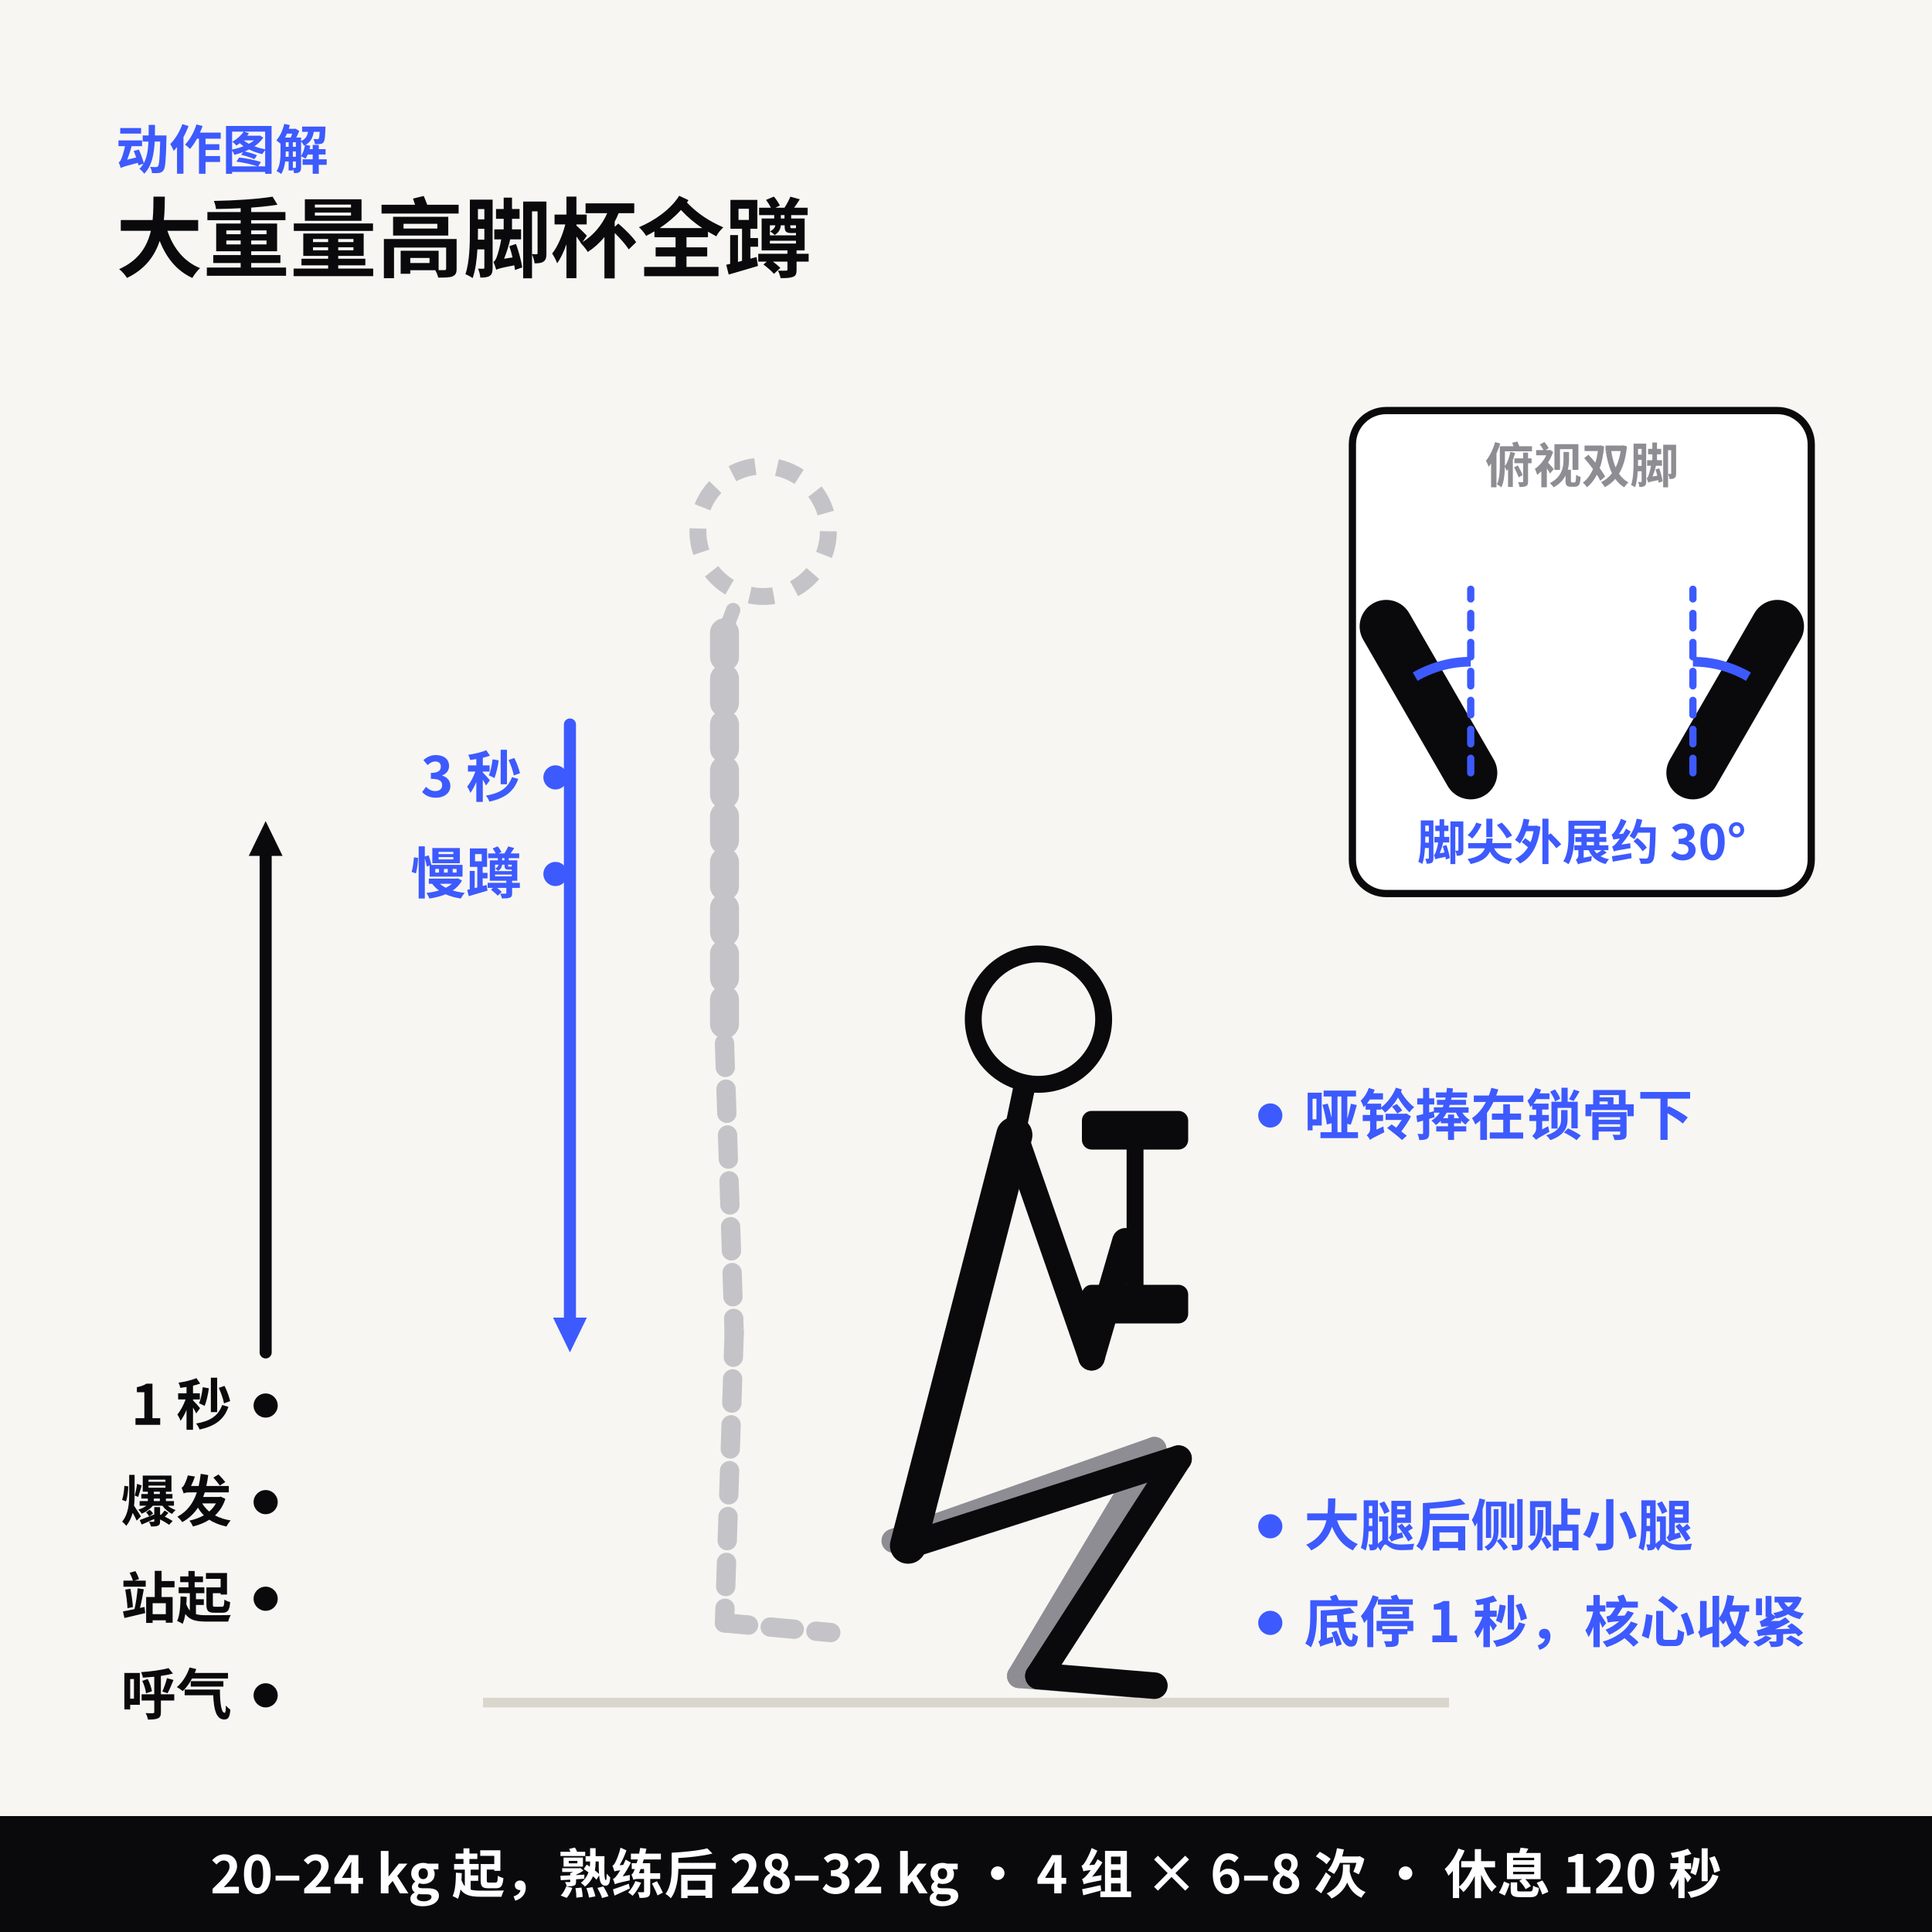
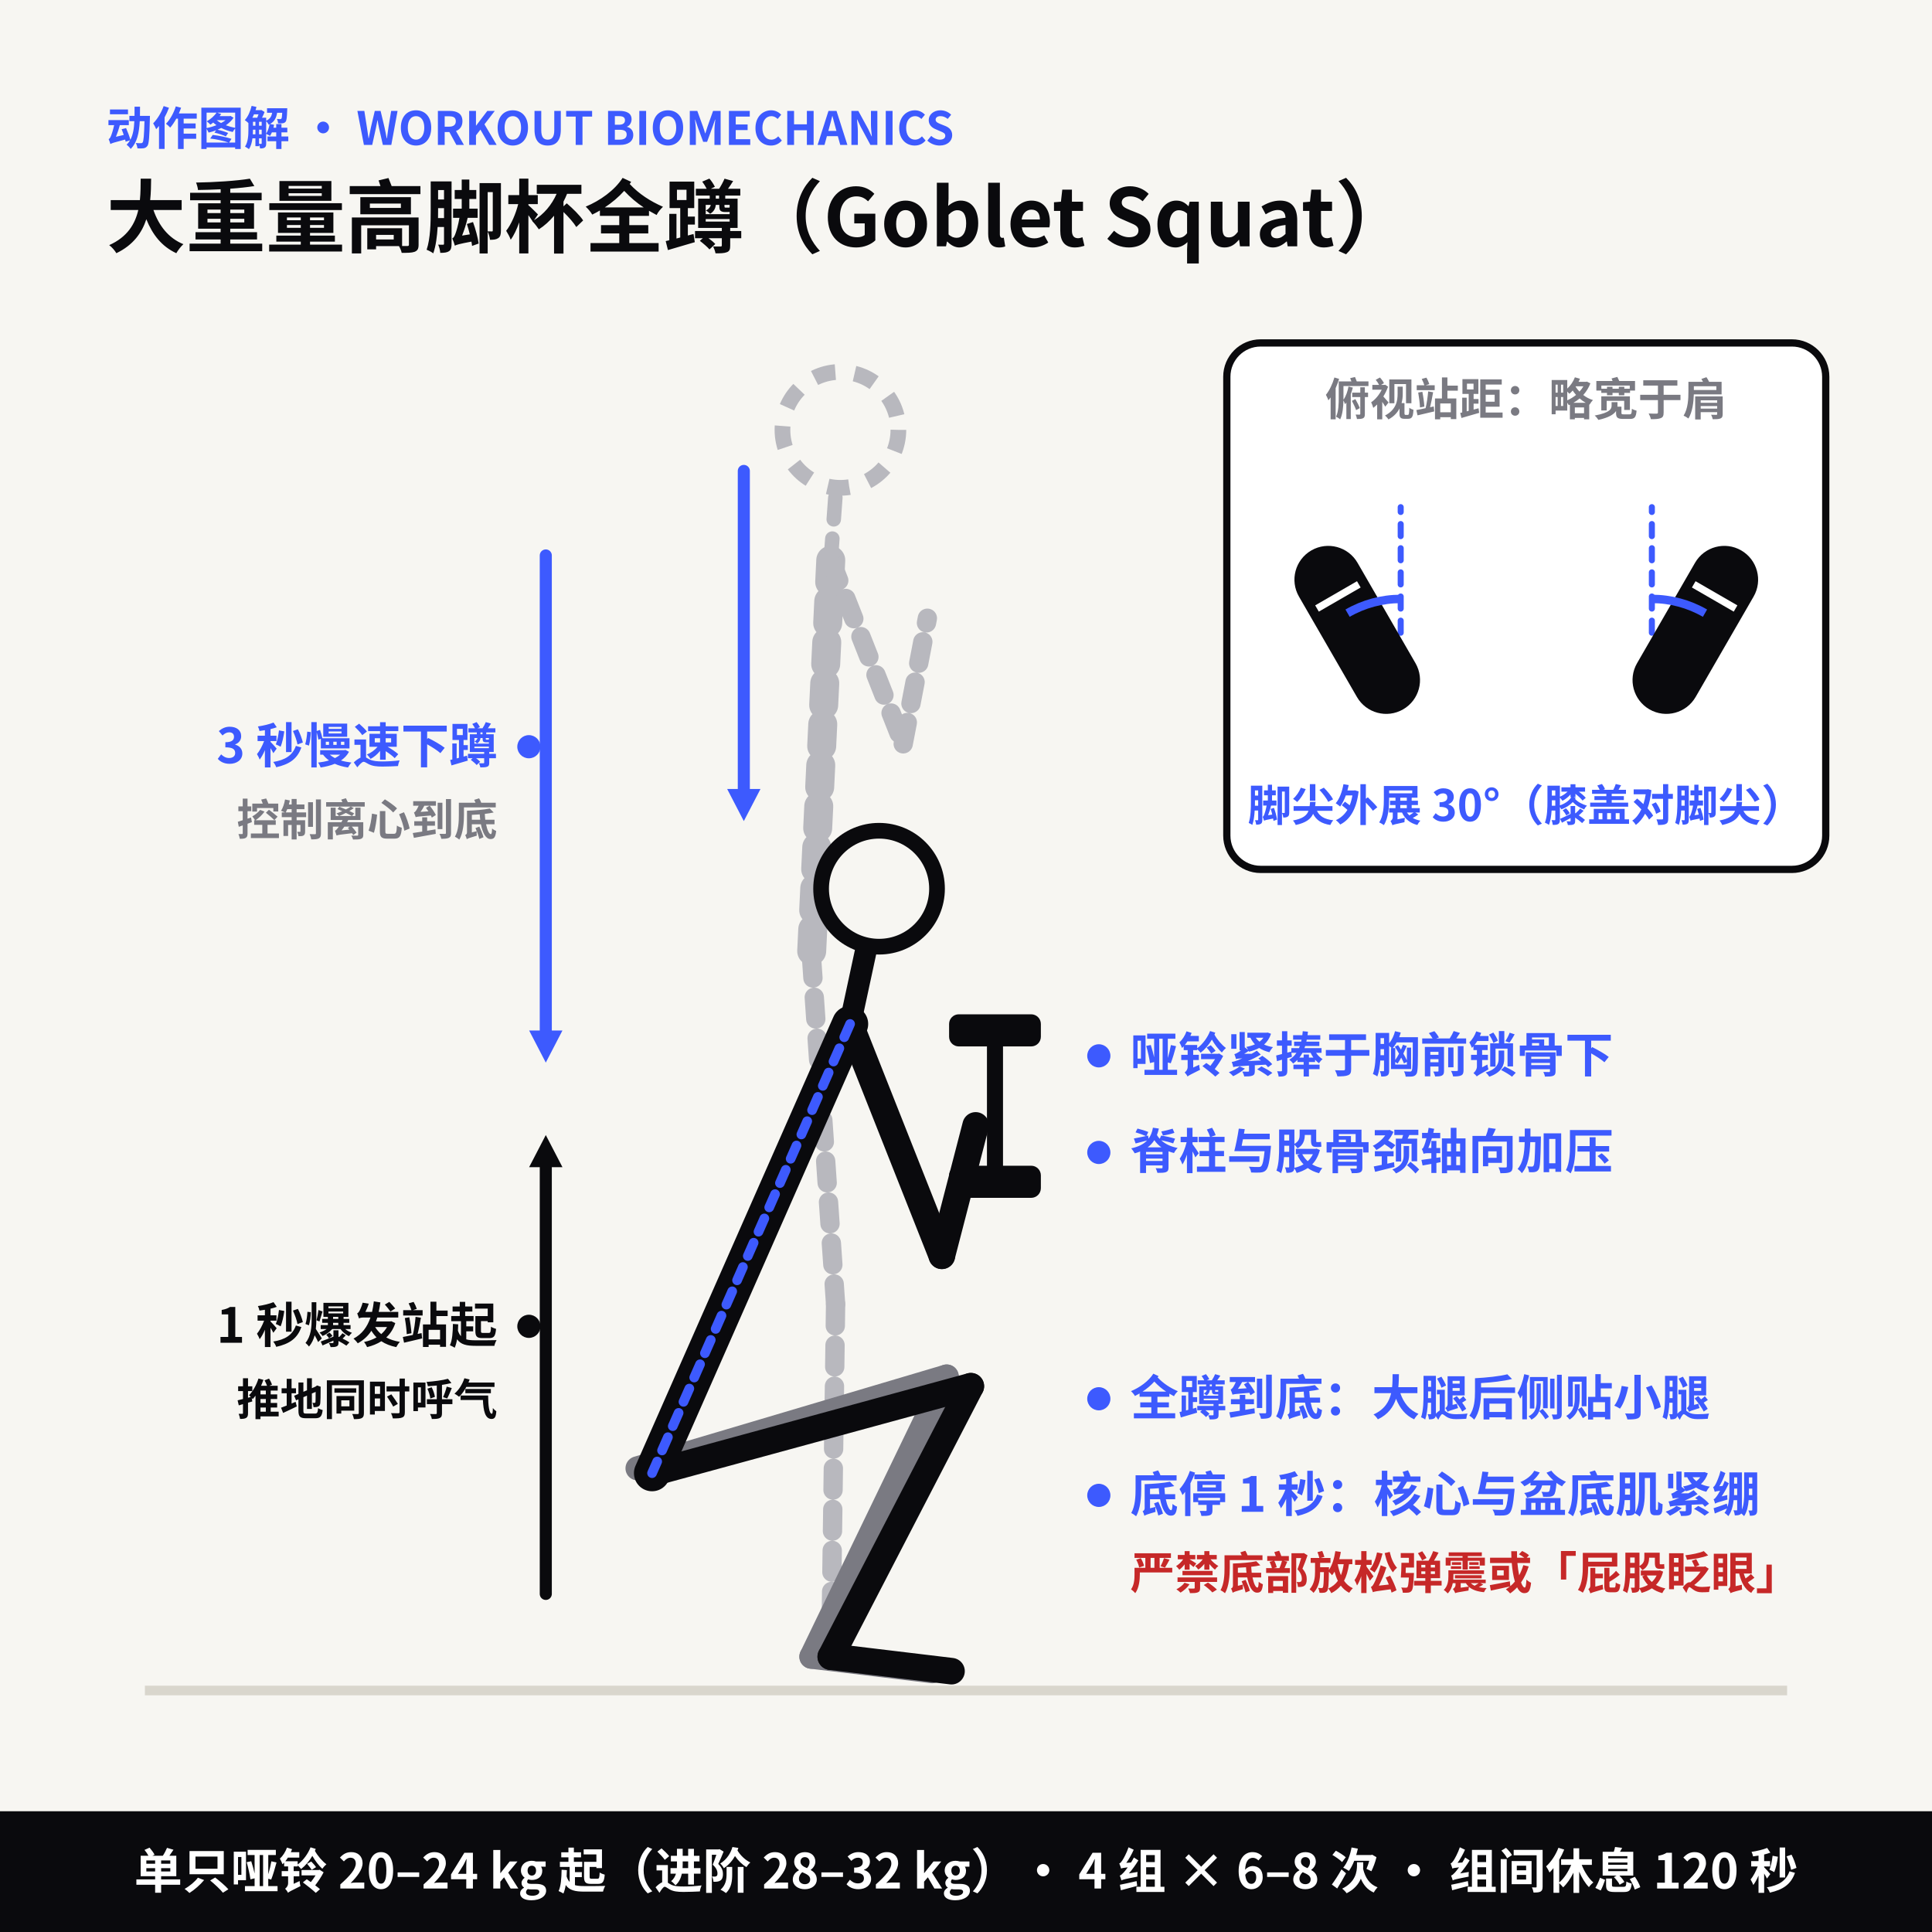
<svg xmlns="http://www.w3.org/2000/svg" viewBox="0 0 800 800" width="800" height="800">
  <rect width="800" height="800" fill="#f7f6f2" />
-   <text x="48" y="70" font-family="Noto Sans CJK SC, Noto Sans SC, PingFang SC, sans-serif" font-size="22" font-weight="800" fill="#3d5afe" text-anchor="start">动作图解</text>
-   <text x="48" y="112" font-family="Noto Sans CJK SC, Noto Sans SC, PingFang SC, sans-serif" font-size="36" font-weight="900" fill="#0a0a0d" text-anchor="start">大重量高脚杯全蹲</text>
-   <polyline points="300.0,262.0 300.0,432.0" fill="none" stroke="#c4c4c8" stroke-width="12" stroke-linecap="round" stroke-linejoin="round" stroke-dasharray="10 9" />
-   <polyline points="300.0,432.0 304.0,552.0" fill="none" stroke="#c4c4c8" stroke-width="8" stroke-linecap="round" stroke-linejoin="round" stroke-dasharray="10 9" />
-   <polyline points="304.0,552.0 300.0,672.0" fill="none" stroke="#c4c4c8" stroke-width="8" stroke-linecap="round" stroke-linejoin="round" stroke-dasharray="10 9" />
-   <polyline points="300.0,672.0 344.0,676.0" fill="none" stroke="#c4c4c8" stroke-width="8" stroke-linecap="round" stroke-linejoin="round" stroke-dasharray="10 9" />
-   <polyline points="300.0,262.0 306.4,245.2" fill="none" stroke="#c4c4c8" stroke-width="6" stroke-linecap="round" stroke-linejoin="round" stroke-dasharray="10 9" />
-   <circle cx="316" cy="220" r="27" fill="#f7f6f2" stroke="#c4c4c8" stroke-width="7" stroke-dasharray="10 9" />
-   <polyline points="200.0,705.0 600.0,705.0" fill="none" stroke="#d9d6cd" stroke-width="4" stroke-linecap="butt" stroke-linejoin="round" />
-   <polyline points="370.0,638.0 478.0,600.0" fill="none" stroke="#8d8d93" stroke-width="10" stroke-linecap="round" stroke-linejoin="round" />
-   <polyline points="478.0,600.0 422.0,694.0" fill="none" stroke="#8d8d93" stroke-width="10" stroke-linecap="round" stroke-linejoin="round" />
-   <polyline points="422.0,694.0 470.0,698.0" fill="none" stroke="#8d8d93" stroke-width="10" stroke-linecap="round" stroke-linejoin="round" />
-   <polyline points="420.0,470.0 376.0,640.0" fill="none" stroke="#0a0a0d" stroke-width="15" stroke-linecap="round" stroke-linejoin="round" />
-   <polyline points="376.0,640.0 488.0,604.0" fill="none" stroke="#0a0a0d" stroke-width="11" stroke-linecap="round" stroke-linejoin="round" />
-   <polyline points="488.0,604.0 430.0,694.0" fill="none" stroke="#0a0a0d" stroke-width="11" stroke-linecap="round" stroke-linejoin="round" />
-   <polyline points="430.0,694.0 478.0,698.0" fill="none" stroke="#0a0a0d" stroke-width="11" stroke-linecap="round" stroke-linejoin="round" />
-   <polyline points="420.0,470.0 452.0,562.0" fill="none" stroke="#0a0a0d" stroke-width="11" stroke-linecap="round" stroke-linejoin="round" />
-   <polyline points="452.0,562.0 466.0,514.0" fill="none" stroke="#0a0a0d" stroke-width="11" stroke-linecap="round" stroke-linejoin="round" />
-   <polyline points="420.0,470.0 424.5,448.4" fill="none" stroke="#0a0a0d" stroke-width="9" stroke-linecap="round" stroke-linejoin="round" />
-   <circle cx="430" cy="422" r="27" fill="#f7f6f2" stroke="#0a0a0d" stroke-width="7" />
-   <polyline points="470.0,476.0 470.0,532.0" fill="none" stroke="#0a0a0d" stroke-width="7" stroke-linecap="round" stroke-linejoin="round" />
-   <rect x="448.0" y="460.0" width="44.0" height="16.0" rx="4" fill="#0a0a0d" stroke="#0a0a0d" stroke-width="0" />
-   <rect x="448.0" y="532.0" width="44.0" height="16.0" rx="4" fill="#0a0a0d" stroke="#0a0a0d" stroke-width="0" />
-   <polyline points="236.0,300.0 236.0,550.4" fill="none" stroke="#3d5afe" stroke-width="5" stroke-linecap="round" stroke-linejoin="round" />
-   <polygon points="236.0,560.0 229.0,545.6 243.0,545.6" fill="#3d5afe" />
-   <circle cx="230" cy="321.9" r="5" fill="#3d5afe" />
-   <text x="216" y="330" font-family="Noto Sans CJK SC, Noto Sans SC, PingFang SC, sans-serif" font-size="23" font-weight="700" fill="#3d5afe" text-anchor="end">3 秒</text>
-   <circle cx="230" cy="361.9" r="5" fill="#3d5afe" />
-   <text x="216" y="370" font-family="Noto Sans CJK SC, Noto Sans SC, PingFang SC, sans-serif" font-size="23" font-weight="700" fill="#3d5afe" text-anchor="end">慢蹲</text>
-   <polyline points="110.0,560.0 110.0,349.6" fill="none" stroke="#0a0a0d" stroke-width="5" stroke-linecap="round" stroke-linejoin="round" />
-   <polygon points="110.0,340.0 117.0,354.4 103.0,354.4" fill="#0a0a0d" />
-   <circle cx="110" cy="582.0" r="5" fill="#0a0a0d" />
-   <text x="96" y="590" font-family="Noto Sans CJK SC, Noto Sans SC, PingFang SC, sans-serif" font-size="23" font-weight="700" fill="#0a0a0d" text-anchor="end">1 秒</text>
-   <circle cx="110" cy="622.0" r="5" fill="#0a0a0d" />
-   <text x="96" y="630" font-family="Noto Sans CJK SC, Noto Sans SC, PingFang SC, sans-serif" font-size="23" font-weight="700" fill="#0a0a0d" text-anchor="end">爆发</text>
-   <circle cx="110" cy="662.0" r="5" fill="#0a0a0d" />
-   <text x="96" y="670" font-family="Noto Sans CJK SC, Noto Sans SC, PingFang SC, sans-serif" font-size="23" font-weight="700" fill="#0a0a0d" text-anchor="end">站起</text>
-   <circle cx="110" cy="702.0" r="5" fill="#0a0a0d" />
-   <text x="96" y="710" font-family="Noto Sans CJK SC, Noto Sans SC, PingFang SC, sans-serif" font-size="23" font-weight="700" fill="#0a0a0d" text-anchor="end">呼气</text>
-   <circle cx="526" cy="461.9" r="5" fill="#3d5afe" />
-   <text x="540" y="470" font-family="Noto Sans CJK SC, Noto Sans SC, PingFang SC, sans-serif" font-size="23" font-weight="700" fill="#3d5afe" text-anchor="start">哑铃捧在锁骨下</text>
-   <circle cx="526" cy="632.0" r="5" fill="#3d5afe" />
-   <text x="540" y="640" font-family="Noto Sans CJK SC, Noto Sans SC, PingFang SC, sans-serif" font-size="23" font-weight="700" fill="#3d5afe" text-anchor="start">大腿后侧贴小腿</text>
-   <circle cx="526" cy="672.0" r="5" fill="#3d5afe" />
-   <text x="540" y="680" font-family="Noto Sans CJK SC, Noto Sans SC, PingFang SC, sans-serif" font-size="23" font-weight="700" fill="#3d5afe" text-anchor="start">底停 1 秒，核心收紧</text>
-   <rect x="560" y="170" width="190" height="200" rx="14" fill="#fff" stroke="#0a0a0d" stroke-width="3" />
-   <text x="655" y="200" font-family="Noto Sans CJK SC, Noto Sans SC, PingFang SC, sans-serif" font-size="20" font-weight="700" fill="#8d8d93" text-anchor="middle">俯视双脚</text>
-   <polyline points="609.0,320.0 574.0,259.4" fill="none" stroke="#0a0a0d" stroke-width="22" stroke-linecap="round" stroke-linejoin="round" />
-   <polyline points="609.0,320.0 609.0,244.0" fill="none" stroke="#3d5afe" stroke-width="3" stroke-linecap="round" stroke-linejoin="round" stroke-dasharray="6 6" />
-   <path d="M609.0,274.0 A46,46 0 0 0 586.0,280.2" fill="none" stroke="#3d5afe" stroke-width="4" />
-   <polyline points="701.0,320.0 736.0,259.4" fill="none" stroke="#0a0a0d" stroke-width="22" stroke-linecap="round" stroke-linejoin="round" />
-   <polyline points="701.0,320.0 701.0,244.0" fill="none" stroke="#3d5afe" stroke-width="3" stroke-linecap="round" stroke-linejoin="round" stroke-dasharray="6 6" />
-   <path d="M701.0,274.0 A46,46 0 0 1 724.0,280.2" fill="none" stroke="#3d5afe" stroke-width="4" />
-   <text x="655" y="356" font-family="Noto Sans CJK SC, Noto Sans SC, PingFang SC, sans-serif" font-size="20" font-weight="800" fill="#3d5afe" text-anchor="middle">脚尖外展约 30°</text>
-   <rect x="0" y="752" width="800" height="48" fill="#0a0a0d" />
-   <text x="400" y="784" font-family="Noto Sans CJK SC, Noto Sans SC, PingFang SC, sans-serif" font-size="22" font-weight="700" fill="#fff" text-anchor="middle">20–24 kg 起，熟练后 28–32 kg · 4 组 × 6–8 次 · 休息 120 秒</text>
+   <text x="44.0" y="60.0" font-family="Noto Sans CJK SC, Noto Sans SC, PingFang SC, sans-serif" font-size="19" font-weight="800" fill="#3d5afe" text-anchor="start">动作图解 · WORKOUT BIOMECHANICS</text>
+   <text x="44.0" y="102.0" font-family="Noto Sans CJK SC, Noto Sans SC, PingFang SC, sans-serif" font-size="33" font-weight="900" fill="#0a0a0d" text-anchor="start">大重量高脚杯全蹲（Goblet Squat）</text>
+   <polyline points="344.0,232.0 336.0,396.0" fill="none" stroke="#b8b8be" stroke-width="12" stroke-linecap="round" stroke-linejoin="round" stroke-dasharray="9 8" />
+   <polyline points="336.0,396.0 346.0,540.0" fill="none" stroke="#b8b8be" stroke-width="8" stroke-linecap="round" stroke-linejoin="round" stroke-dasharray="9 8" />
+   <polyline points="346.0,540.0 344.0,686.0" fill="none" stroke="#b8b8be" stroke-width="8" stroke-linecap="round" stroke-linejoin="round" stroke-dasharray="9 8" />
+   <polyline points="344.0,686.0 394.0,692.0" fill="none" stroke="#b8b8be" stroke-width="8" stroke-linecap="round" stroke-linejoin="round" stroke-dasharray="9 8" />
+   <polyline points="344.0,232.0 374.0,308.0" fill="none" stroke="#b8b8be" stroke-width="8" stroke-linecap="round" stroke-linejoin="round" stroke-dasharray="9 8" />
+   <polyline points="374.0,308.0 384.0,256.0" fill="none" stroke="#b8b8be" stroke-width="8" stroke-linecap="round" stroke-linejoin="round" stroke-dasharray="9 8" />
+   <polyline points="344.0,232.0 346.2,201.9" fill="none" stroke="#b8b8be" stroke-width="6" stroke-linecap="round" stroke-linejoin="round" stroke-dasharray="9 8" />
+   <circle cx="348.0" cy="178.0" r="24.0" fill="#f7f6f2" stroke="#b8b8be" stroke-width="6.5" stroke-dasharray="9 8" />
+   <polyline points="60.0,700.0 740.0,700.0" fill="none" stroke="#d9d6cd" stroke-width="4" stroke-linecap="butt" stroke-linejoin="round" />
+   <polyline points="264.0,608.0 392.0,570.0" fill="none" stroke="#7a7a82" stroke-width="10" stroke-linecap="round" stroke-linejoin="round" />
+   <polyline points="392.0,570.0 336.0,686.0" fill="none" stroke="#7a7a82" stroke-width="10" stroke-linecap="round" stroke-linejoin="round" />
+   <polyline points="336.0,686.0 386.0,692.0" fill="none" stroke="#7a7a82" stroke-width="10" stroke-linecap="round" stroke-linejoin="round" />
+   <polyline points="352.0,424.0 270.0,610.0" fill="none" stroke="#0a0a0d" stroke-width="15" stroke-linecap="round" stroke-linejoin="round" />
+   <polyline points="270.0,610.0 402.0,574.0" fill="none" stroke="#0a0a0d" stroke-width="11" stroke-linecap="round" stroke-linejoin="round" />
+   <polyline points="402.0,574.0 344.0,686.0" fill="none" stroke="#0a0a0d" stroke-width="11" stroke-linecap="round" stroke-linejoin="round" />
+   <polyline points="344.0,686.0 394.0,692.0" fill="none" stroke="#0a0a0d" stroke-width="11" stroke-linecap="round" stroke-linejoin="round" />
+   <polyline points="352.0,424.0 390.0,520.0" fill="none" stroke="#0a0a0d" stroke-width="11" stroke-linecap="round" stroke-linejoin="round" />
+   <polyline points="390.0,520.0 404.0,466.0" fill="none" stroke="#0a0a0d" stroke-width="11" stroke-linecap="round" stroke-linejoin="round" />
+   <polyline points="352.0,424.0 359.0,391.5" fill="none" stroke="#0a0a0d" stroke-width="9" stroke-linecap="round" stroke-linejoin="round" />
+   <circle cx="364.0" cy="368.0" r="24.0" fill="#f7f6f2" stroke="#0a0a0d" stroke-width="6.5" />
+   <polyline points="412.0,433.3 412.0,482.7" fill="none" stroke="#0a0a0d" stroke-width="6.65" stroke-linecap="round" stroke-linejoin="round" />
+   <rect x="393.0" y="420.0" width="38.0" height="13.3" rx="4" fill="#0a0a0d" stroke="#0a0a0d" stroke-width="0" />
+   <rect x="393.0" y="482.7" width="38.0" height="13.3" rx="4" fill="#0a0a0d" stroke="#0a0a0d" stroke-width="0" />
+   <polyline points="352.0,424.0 270.0,610.0" fill="none" stroke="#3d5afe" stroke-width="4" stroke-linecap="round" stroke-linejoin="round" stroke-dasharray="6 5" />
+   <polyline points="308.0,195.0 308.0,331.8" fill="none" stroke="#3d5afe" stroke-width="5" stroke-linecap="round" stroke-linejoin="round" />
+   <polygon points="308.0,340.0 301.1,326.7 314.9,326.7" fill="#3d5afe" />
+   <polyline points="226.0,230.0 226.0,431.8" fill="none" stroke="#3d5afe" stroke-width="5" stroke-linecap="round" stroke-linejoin="round" />
+   <polygon points="226.0,440.0 219.1,426.7 232.9,426.7" fill="#3d5afe" />
+   <circle cx="219.0" cy="309.2" r="4.8" fill="#3d5afe" />
+   <text x="206.0" y="316.0" font-family="Noto Sans CJK SC, Noto Sans SC, PingFang SC, sans-serif" font-size="20" font-weight="700" fill="#3d5afe" text-anchor="end">3 秒慢速下蹲</text>
+   <text x="206.0" y="346.0" font-family="Noto Sans CJK SC, Noto Sans SC, PingFang SC, sans-serif" font-size="18" font-weight="700" fill="#7a7a82" text-anchor="end">控制离心到底</text>
+   <polyline points="226.0,660.0 226.0,478.2" fill="none" stroke="#0a0a0d" stroke-width="5" stroke-linecap="round" stroke-linejoin="round" />
+   <polygon points="226.0,470.0 232.9,483.3 219.1,483.3" fill="#0a0a0d" />
+   <circle cx="219.0" cy="549.2" r="4.8" fill="#0a0a0d" />
+   <text x="206.0" y="556.0" font-family="Noto Sans CJK SC, Noto Sans SC, PingFang SC, sans-serif" font-size="20" font-weight="700" fill="#0a0a0d" text-anchor="end">1 秒爆发站起</text>
+   <text x="206.0" y="586.0" font-family="Noto Sans CJK SC, Noto Sans SC, PingFang SC, sans-serif" font-size="18" font-weight="700" fill="#0a0a0d" text-anchor="end">推地同时呼气</text>
+   <circle cx="455.0" cy="437.2" r="4.8" fill="#3d5afe" />
+   <text x="468.0" y="444.0" font-family="Noto Sans CJK SC, Noto Sans SC, PingFang SC, sans-serif" font-size="20" font-weight="700" fill="#3d5afe" text-anchor="start">哑铃紧捧于胸前锁骨下</text>
+   <circle cx="455.0" cy="477.2" r="4.8" fill="#3d5afe" />
+   <text x="468.0" y="484.0" font-family="Noto Sans CJK SC, Noto Sans SC, PingFang SC, sans-serif" font-size="20" font-weight="700" fill="#3d5afe" text-anchor="start">脊柱与股骨颈轴向加压</text>
+   <circle cx="455.0" cy="579.2" r="4.8" fill="#3d5afe" />
+   <text x="468.0" y="586.0" font-family="Noto Sans CJK SC, Noto Sans SC, PingFang SC, sans-serif" font-size="20" font-weight="700" fill="#3d5afe" text-anchor="start">全蹲到底：大腿后侧贴小腿</text>
+   <circle cx="455.0" cy="619.2" r="4.8" fill="#3d5afe" />
+   <text x="468.0" y="626.0" font-family="Noto Sans CJK SC, Noto Sans SC, PingFang SC, sans-serif" font-size="20" font-weight="700" fill="#3d5afe" text-anchor="start">底停 1 秒：核心与盆底肌紧绷</text>
+   <text x="468.0" y="658.0" font-family="Noto Sans CJK SC, Noto Sans SC, PingFang SC, sans-serif" font-size="18.5" font-weight="700" fill="#c62828" text-anchor="start">严禁底部放松弹震或「屁股眨眼」</text>
+   <rect x="508.0" y="142.0" width="248.0" height="218.0" rx="14" fill="#fff" stroke="#0a0a0d" stroke-width="3" />
+   <text x="632.0" y="172.0" font-family="Noto Sans CJK SC, Noto Sans SC, PingFang SC, sans-serif" font-size="18.5" font-weight="700" fill="#7a7a82" text-anchor="middle">俯视站距：略宽于肩</text>
+   <polyline points="580.0,292.0 580.0,210.0" fill="none" stroke="#3d5afe" stroke-width="2.5" stroke-linecap="round" stroke-linejoin="round" stroke-dasharray="5 5" />
+   <g transform="translate(580,292) rotate(-30)">
+     <rect x="-14" y="-74" width="28" height="76" rx="14" fill="#0a0a0d" />
+     <line x1="-10" y1="-52" x2="10" y2="-52" stroke="#fff" stroke-width="3" />
+   </g>
+   <path d="M580.0,248.0 A44,44 0 0 0 558.0,253.9" fill="none" stroke="#3d5afe" stroke-width="3.5" />
+   <polyline points="684.0,292.0 684.0,210.0" fill="none" stroke="#3d5afe" stroke-width="2.5" stroke-linecap="round" stroke-linejoin="round" stroke-dasharray="5 5" />
+   <g transform="translate(684,292) rotate(30)">
+     <rect x="-14" y="-74" width="28" height="76" rx="14" fill="#0a0a0d" />
+     <line x1="-10" y1="-52" x2="10" y2="-52" stroke="#fff" stroke-width="3" />
+   </g>
+   <path d="M684.0,248.0 A44,44 0 0 1 706.0,253.9" fill="none" stroke="#3d5afe" stroke-width="3.5" />
+   <text x="632.0" y="340.0" font-family="Noto Sans CJK SC, Noto Sans SC, PingFang SC, sans-serif" font-size="18" font-weight="800" fill="#3d5afe" text-anchor="middle">脚尖外展 30°（膝盖对脚尖）</text>
+   <rect x="0" y="750" width="800" height="50" fill="#0a0a0d" />
+   <text x="400.0" y="782.0" font-family="Noto Sans CJK SC, Noto Sans SC, PingFang SC, sans-serif" font-size="20" font-weight="700" fill="#fff" text-anchor="middle">单只哑铃 20–24 kg 起（进阶 28–32 kg）· 4 组 × 6–8 次 · 组间休息 120 秒</text>
</svg>
